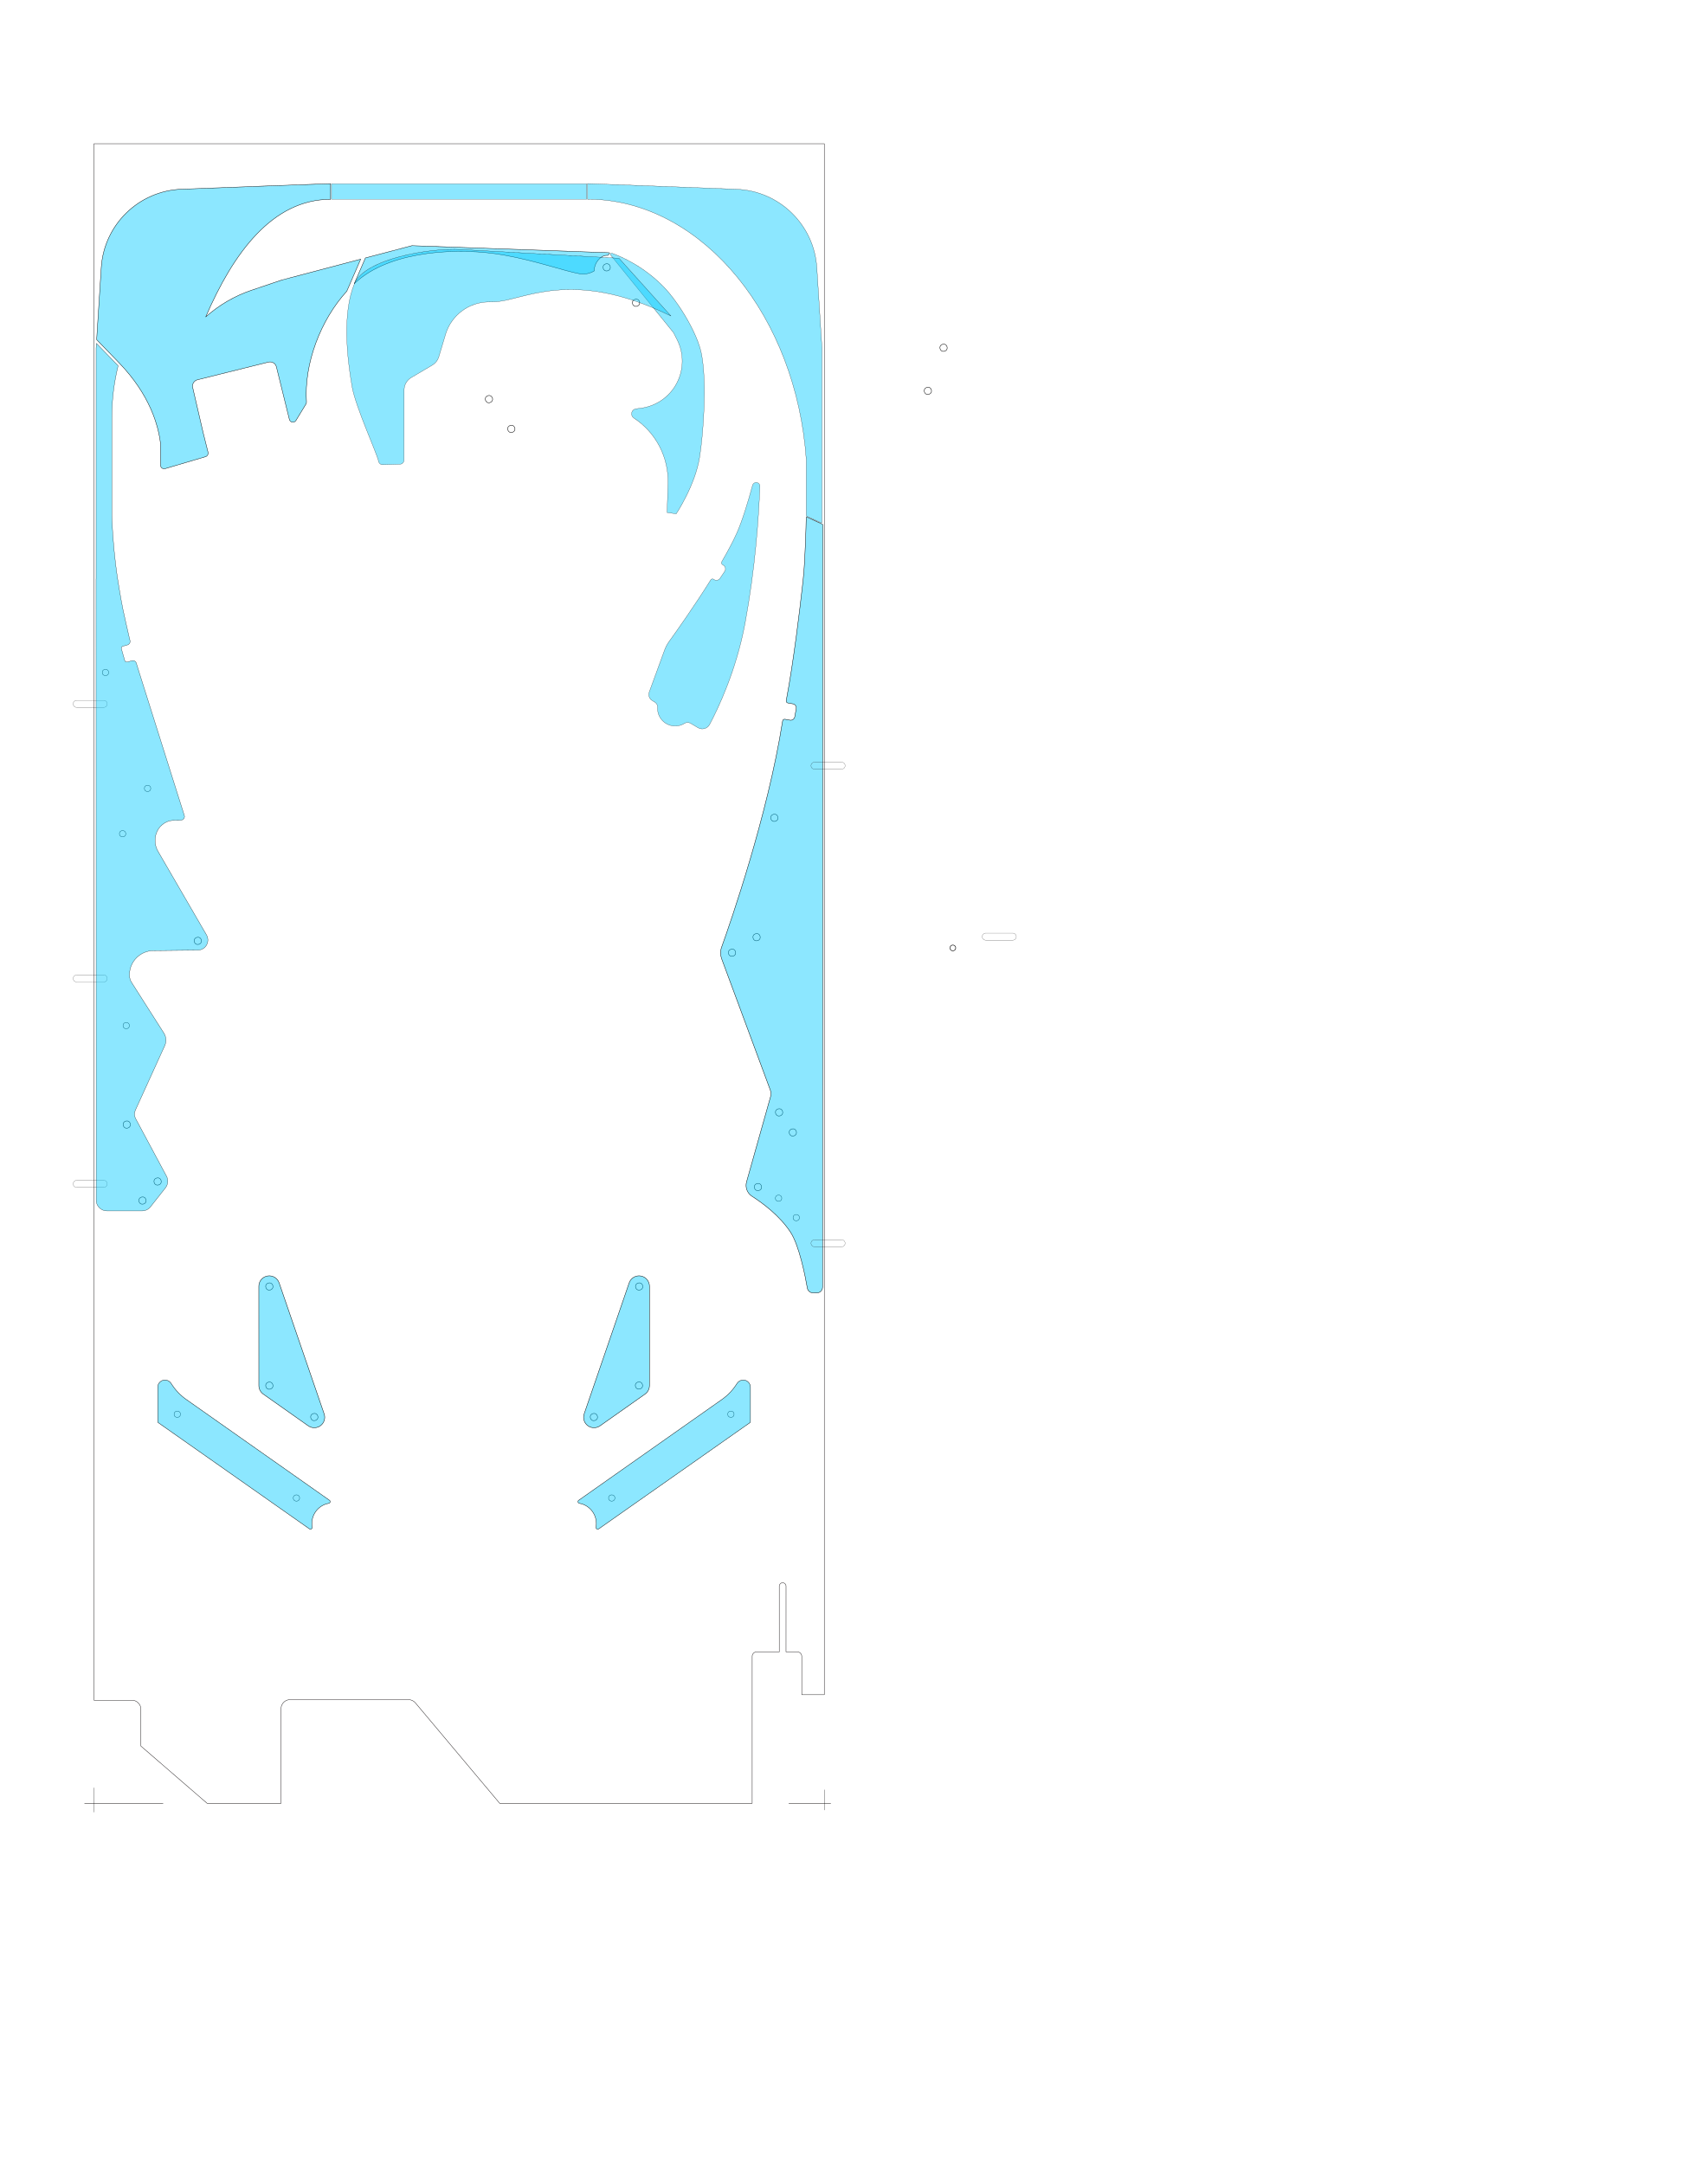
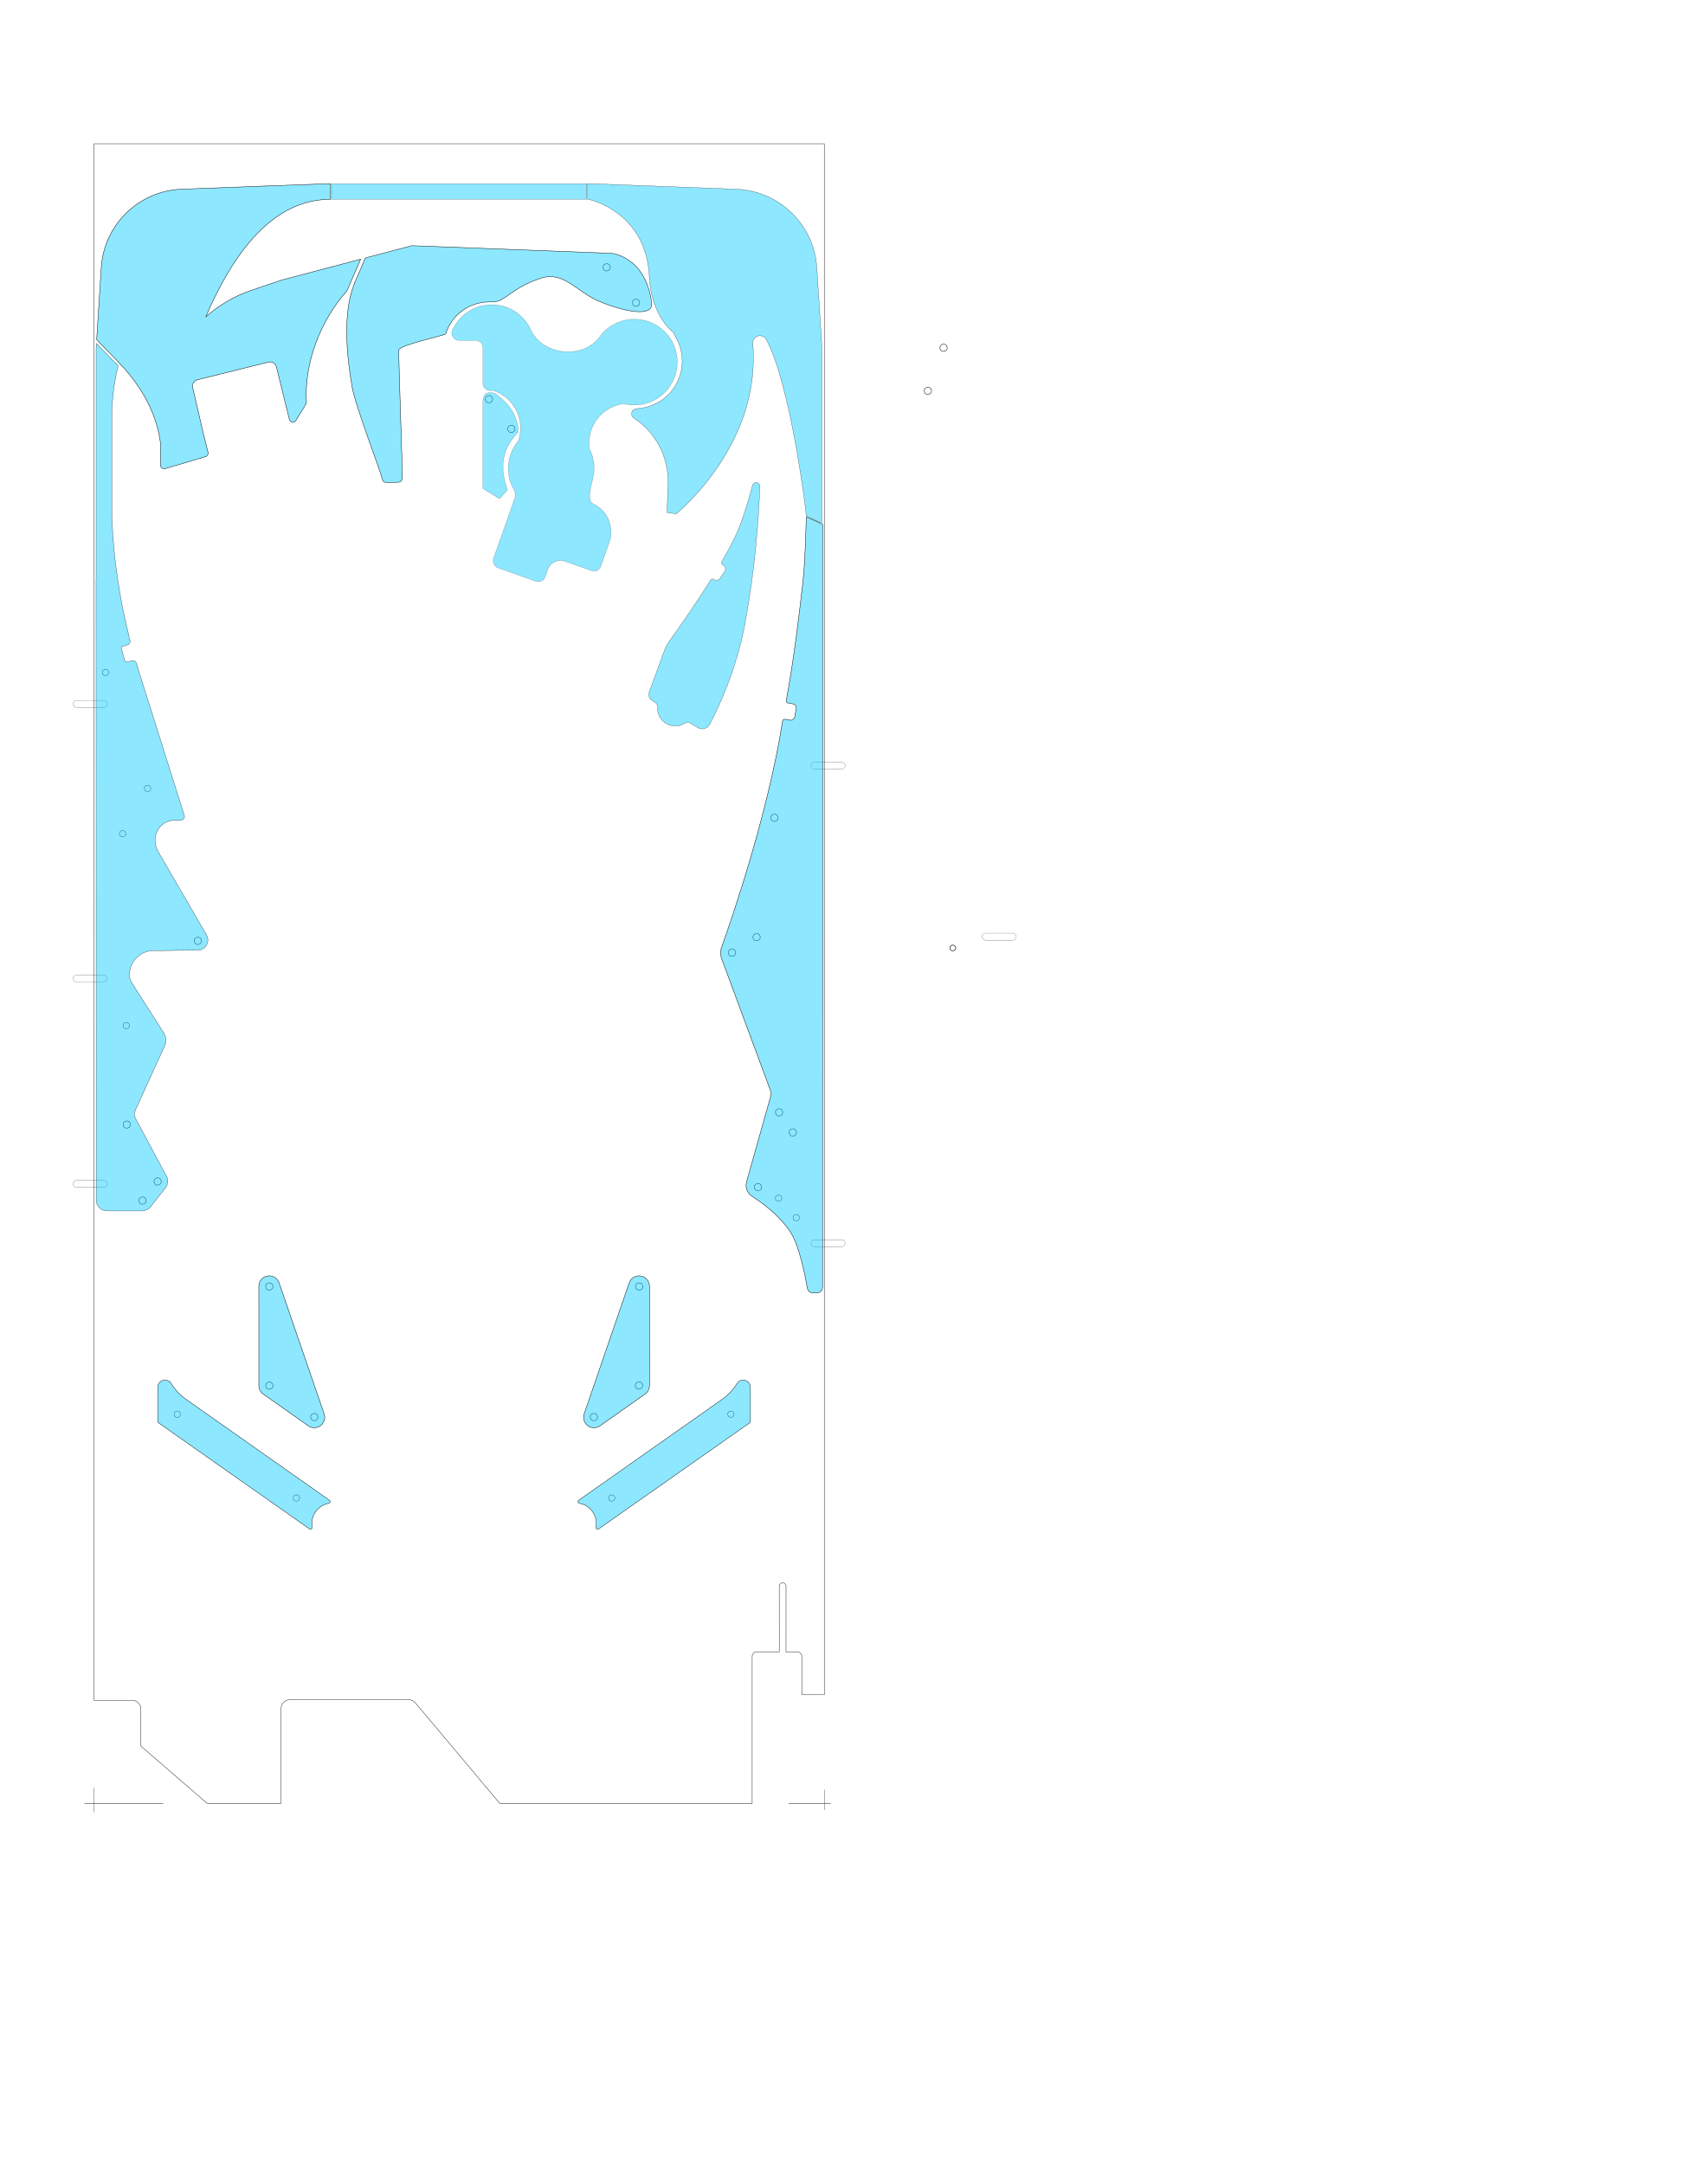
<svg xmlns="http://www.w3.org/2000/svg" width="4544px" height="5760px" version="1.1" xml:space="preserve" style="fill-rule:evenodd;clip-rule:evenodd;stroke-linecap:round;stroke-linejoin:round;stroke-miterlimit:10;">
  <g clip-path="url(#_clip1)">
    <g id="T.-6-R-PlasMet-POST">
      <g id="Plastic">
        <path d="M327.493,2729.91C327.487,2741.11 344.299,2741.11 344.293,2729.91C344.305,2718.71 327.487,2718.71 327.493,2729.91Z" style="fill:none;stroke:black;stroke-width:0.96px;" />
      </g>
    </g>
    <g id="T.-6-R-PlasMet-POST1">
      <g id="Plastic1">
        <path d="M272.277,1789.98C272.271,1801.18 289.084,1801.18 289.077,1789.98C289.09,1778.78 272.271,1778.78 272.277,1789.98Z" style="fill:none;stroke:black;stroke-width:0.96px;" />
      </g>
    </g>
    <g id="T.-6-R-PlasMet-POST2">
      <g id="Plastic2">
        <path d="M384.371,2098.53C384.365,2109.73 401.178,2109.73 401.171,2098.53C401.184,2087.33 384.365,2087.33 384.371,2098.53Z" style="fill:none;stroke:black;stroke-width:0.96px;" />
      </g>
    </g>
    <g id="T.-6-R-PlasMet-POST3">
      <g id="Plastic3">
        <path d="M317.893,2219.18C317.887,2230.38 334.7,2230.38 334.693,2219.18C334.706,2207.98 317.887,2207.98 317.893,2219.18Z" style="fill:none;stroke:black;stroke-width:0.96px;" />
      </g>
    </g>
    <g id="T.-6-R-PlasMet-POST4">
      <g id="Plastic4">
        <path d="M2063.8,3189.32C2063.79,3200.52 2080.6,3200.52 2080.6,3189.32C2080.61,3178.12 2063.79,3178.12 2063.8,3189.32Z" style="fill:none;stroke:black;stroke-width:0.96px;" />
      </g>
    </g>
    <g id="T.-6-R-PlasMet-POST5">
      <g id="Plastic5">
        <path d="M2110.78,3241.05C2110.78,3252.25 2127.59,3252.25 2127.58,3241.05C2127.6,3229.85 2110.78,3229.85 2110.78,3241.05Z" style="fill:none;stroke:black;stroke-width:0.96px;" />
      </g>
    </g>
    <g id="T.-6-R-PlasMet-POST6">
      <g id="Plastic6">
        <path d="M1936.86,3764.3C1936.85,3775.5 1953.66,3775.5 1953.66,3764.3C1953.67,3753.1 1936.85,3753.1 1936.86,3764.3Z" style="fill:none;stroke:black;stroke-width:0.96px;" />
      </g>
    </g>
    <g id="T.-6-R-PlasMet-POST7">
      <g id="Plastic7">
        <path d="M1619.7,3987.29C1619.69,3998.49 1636.51,3998.49 1636.5,3987.29C1636.51,3976.09 1619.69,3976.09 1619.7,3987.29Z" style="fill:none;stroke:black;stroke-width:0.96px;" />
      </g>
    </g>
    <g id="T.-6-R-PlasMet-POST8">
      <g id="Plastic8">
        <path d="M780.562,3987.29C780.556,3998.49 797.368,3998.49 797.362,3987.29C797.375,3976.09 780.556,3976.09 780.562,3987.29Z" style="fill:none;stroke:black;stroke-width:0.96px;" />
      </g>
    </g>
    <g id="T.-6-R-PlasMet-POST9">
      <g id="Plastic9">
        <path d="M463.41,3764.31C463.404,3775.51 480.216,3775.51 480.21,3764.31C480.223,3753.11 463.404,3753.11 463.41,3764.31Z" style="fill:none;stroke:black;stroke-width:0.96px;" />
      </g>
    </g>
    <g id="Playfield-Outline-.--Top-Bottom-Sticker-Drill-Rout-Plastic-Bevel-Art-Assembly-Rubber-Todo">
      <path d="M250.028,382.57L2193.89,382.57L2193.89,4510.83L2133.9,4510.83L2133.9,4408.84L2133.89,4408.84C2133.89,4402.23 2128.51,4396.84 2121.89,4396.84L2091.95,4396.84L2092.01,4221.88L2092,4221.87C2092,4216.92 2087.96,4212.88 2083.01,4212.88C2078.05,4212.88 2074.01,4216.92 2074.01,4221.87L2074.01,4221.88L2074.06,4396.84L2013.9,4396.84C2007.29,4396.84 2001.91,4402.23 2001.91,4408.84L2001.91,4799.99L1329.95,4799.99L1105.57,4532.58L1105.56,4532.54C1101.06,4527.19 1094.21,4524.01 1087.18,4524.01L771.991,4524.01C758.778,4524.01 747.992,4534.79 747.992,4548L747.992,4799.99L551.237,4799.99L375.011,4647.61L375.011,4549.55C375.011,4536.34 364.232,4525.56 351.012,4525.56L250.028,4525.56L250.028,382.57Z" style="fill:none;stroke:rgb(35,31,32);stroke-width:1.11px;stroke-miterlimit:2.613;" />
    </g>
    <g id="Playfield-Guides-.--Top-Bottom-Sticker-Drill-Rout-Plastic-Bevel-Art-Assembly-Rubber-Todo">
      <path d="M433.899,4799.99L225.12,4799.99" style="fill:none;stroke:rgb(35,31,32);stroke-width:1.11px;stroke-miterlimit:2.613;" />
      <path d="M2210.9,4799.99L2099.49,4799.99" style="fill:none;stroke:rgb(35,31,32);stroke-width:1.11px;stroke-miterlimit:2.613;" />
      <path d="M2194.03,4817.86L2194.03,4763.96" style="fill:none;stroke:black;stroke-width:0.74px;" />
      <path d="M250.14,4823.45L250.14,4758.68" style="fill:none;stroke:black;stroke-width:0.74px;" />
    </g>
    <g id="T.-6-Post-Narrow">
      <g id="Plastic10">
        <path d="M346.642,2990.71C343.284,2978.36 324.745,2983.41 328.117,2995.76C331.468,3008.11 350.013,3003.06 346.642,2990.71Z" style="fill:none;stroke:black;stroke-width:1.19px;stroke-miterlimit:2.613;" />
      </g>
    </g>
    <g id="T.-6-Post-Narrow1">
      <g id="Plastic11">
        <path d="M428.768,3142.32C425.41,3129.96 406.872,3135.01 410.244,3147.36C413.595,3159.72 432.14,3154.66 428.768,3142.32Z" style="fill:none;stroke:black;stroke-width:1.19px;stroke-miterlimit:2.613;" />
      </g>
    </g>
    <g id="T.-6-Post-Narrow2">
      <g id="Plastic12">
        <path d="M388.496,3193.08C385.138,3180.72 366.6,3185.78 369.971,3198.12C373.322,3210.48 391.868,3205.42 388.496,3193.08Z" style="fill:none;stroke:black;stroke-width:1.19px;stroke-miterlimit:2.613;" />
      </g>
    </g>
    <g id="T.-6-Post-Narrow3">
      <g id="Plastic13">
        <path d="M726.09,3421.76C722.732,3409.41 704.194,3414.46 707.566,3426.81C710.917,3439.16 729.462,3434.11 726.09,3421.76Z" style="fill:none;stroke:black;stroke-width:1.19px;stroke-miterlimit:2.613;" />
      </g>
    </g>
    <g id="T.-6-Post-Narrow4">
      <g id="Plastic14">
        <path d="M726.115,3685.66C722.757,3673.31 704.218,3678.36 707.59,3690.71C710.941,3703.06 729.486,3698.01 726.115,3685.66Z" style="fill:none;stroke:black;stroke-width:1.19px;stroke-miterlimit:2.613;" />
      </g>
    </g>
    <g id="T.-6-Post-Narrow5">
      <g id="Plastic15">
        <path d="M845.771,3769.25C842.413,3756.9 823.875,3761.95 827.246,3774.3C830.597,3786.66 849.143,3781.6 845.771,3769.25Z" style="fill:none;stroke:black;stroke-width:1.19px;stroke-miterlimit:2.613;" />
      </g>
    </g>
    <g id="T.-6-Post-Narrow6">
      <g id="Plastic16">
        <path d="M1710.35,3421.77C1707,3409.42 1688.46,3414.47 1691.83,3426.82C1695.18,3439.17 1713.73,3434.12 1710.35,3421.77Z" style="fill:none;stroke:black;stroke-width:1.19px;stroke-miterlimit:2.613;" />
      </g>
    </g>
    <g id="T.-6-Post-Narrow7">
      <g id="Plastic17">
        <path d="M1709.86,3685.35C1706.51,3673 1687.97,3678.05 1691.34,3690.4C1694.69,3702.75 1713.23,3697.7 1709.86,3685.35Z" style="fill:none;stroke:black;stroke-width:1.19px;stroke-miterlimit:2.613;" />
      </g>
    </g>
    <g id="T.-6-Post-Narrow8">
      <g id="Plastic18">
        <path d="M1589.88,3769.27C1586.53,3756.92 1567.99,3761.97 1571.36,3774.32C1574.71,3786.67 1593.26,3781.62 1589.88,3769.27Z" style="fill:none;stroke:black;stroke-width:1.19px;stroke-miterlimit:2.613;" />
      </g>
    </g>
    <g id="T.-6-Post-Narrow9">
      <g id="Plastic19">
        <path d="M2082.82,2958.26C2079.46,2945.91 2060.92,2950.96 2064.29,2963.31C2067.64,2975.66 2086.19,2970.61 2082.82,2958.26Z" style="fill:none;stroke:black;stroke-width:1.19px;stroke-miterlimit:2.613;" />
      </g>
    </g>
    <g id="T.-6-Post-Narrow10">
      <g id="Plastic20">
        <path d="M2119.38,3011.71C2116.02,2999.35 2097.48,3004.41 2100.85,3016.75C2104.2,3029.11 2122.75,3024.05 2119.38,3011.71Z" style="fill:none;stroke:black;stroke-width:1.19px;stroke-miterlimit:2.613;" />
      </g>
    </g>
    <g id="T.-6-Post-Narrow11">
      <g id="Plastic21">
        <path d="M2026.56,3157.08C2023.2,3144.73 2004.66,3149.78 2008.03,3162.12C2011.38,3174.48 2029.93,3169.43 2026.56,3157.08Z" style="fill:none;stroke:black;stroke-width:1.19px;stroke-miterlimit:2.613;" />
      </g>
    </g>
    <g id="T.-6-Post-Narrow12">
      <g id="Plastic22">
        <path d="M1957.55,2533.32C1954.19,2520.97 1935.65,2526.02 1939.02,2538.37C1942.37,2550.72 1960.92,2545.67 1957.55,2533.32Z" style="fill:none;stroke:black;stroke-width:1.19px;stroke-miterlimit:2.613;" />
      </g>
    </g>
    <g id="T.-6-Post-Narrow13">
      <g id="Plastic23">
        <path d="M2022.92,2492.07C2019.57,2479.72 2001.03,2484.77 2004.4,2497.12C2007.75,2509.47 2026.3,2504.42 2022.92,2492.07Z" style="fill:none;stroke:black;stroke-width:1.19px;stroke-miterlimit:2.613;" />
      </g>
    </g>
    <g id="T.-6-Post-Narrow14">
      <g id="Plastic24">
        <path d="M2070.19,2174.29C2066.84,2161.94 2048.3,2166.99 2051.67,2179.34C2055.02,2191.69 2073.57,2186.64 2070.19,2174.29Z" style="fill:none;stroke:black;stroke-width:1.19px;stroke-miterlimit:2.613;" />
      </g>
    </g>
    <g id="T.-6-Post-Narrow15">
      <g id="Plastic25">
        <path d="M2520.53,923.14C2517.17,910.788 2498.64,915.839 2502.01,928.187C2505.36,940.541 2523.9,935.488 2520.53,923.14Z" style="fill:none;stroke:black;stroke-width:1.19px;stroke-miterlimit:2.613;" />
      </g>
    </g>
    <g id="T.-6-Post-Narrow16">
      <g id="Plastic26">
        <path d="M2478.79,1037.79C2475.43,1025.44 2456.89,1030.49 2460.26,1042.84C2463.62,1055.19 2482.16,1050.14 2478.79,1037.79Z" style="fill:none;stroke:black;stroke-width:1.19px;stroke-miterlimit:2.613;" />
      </g>
    </g>
    <g id="T.-6-Post-Narrow17">
      <g id="Plastic27">
        <path d="M535.747,2501.8C532.389,2489.45 513.851,2494.5 517.223,2506.85C520.574,2519.2 539.119,2514.15 535.747,2501.8Z" style="fill:none;stroke:black;stroke-width:1.19px;stroke-miterlimit:2.613;" />
      </g>
    </g>
    <g id="Round-Hole-Small-w-PlasHole">
      <g id="Plastic28">
        <circle cx="2535.99" cy="2523.16" r="7.68" style="fill:none;stroke:black;stroke-width:1.44px;stroke-miterlimit:1.5;" />
      </g>
    </g>
    <g id="_.23.6-Screw-Plas2Wood">
      <g id="Plastic29">
        <path d="M285.439,3151.11C285.439,3145.95 281.245,3141.75 276.079,3141.75L204.079,3141.75C198.913,3141.75 194.719,3145.95 194.719,3151.11C194.719,3156.28 198.913,3160.47 204.079,3160.47L276.079,3160.47C281.245,3160.47 285.439,3156.28 285.439,3151.11Z" style="fill:none;stroke:black;stroke-opacity:0.843;stroke-width:0.53px;" />
      </g>
    </g>
    <g id="_.23.6-Screw-Plas2Wood1">
      <g id="Plastic30">
        <path d="M285.439,2604.42C285.439,2599.25 281.245,2595.06 276.079,2595.06L204.079,2595.06C198.913,2595.06 194.719,2599.25 194.719,2604.42C194.719,2609.59 198.913,2613.78 204.079,2613.78L276.079,2613.78C281.245,2613.78 285.439,2609.59 285.439,2604.42Z" style="fill:none;stroke:black;stroke-opacity:0.843;stroke-width:0.53px;" />
      </g>
    </g>
    <g id="_.23.6-Screw-Plas2Wood2">
      <g id="Plastic31">
        <path d="M285.439,1873.49C285.439,1868.33 281.245,1864.13 276.079,1864.13L204.079,1864.13C198.913,1864.13 194.719,1868.33 194.719,1873.49C194.719,1878.66 198.913,1882.85 204.079,1882.85L276.079,1882.85C281.245,1882.85 285.439,1878.66 285.439,1873.49Z" style="fill:none;stroke:black;stroke-opacity:0.843;stroke-width:0.53px;" />
      </g>
    </g>
    <g id="T.-6-Post-Narrow18">
      <g id="Plastic32">
        <path d="M1309.74,1057.7C1303.49,1046.52 1286.72,1055.9 1292.98,1067.07C1299.22,1078.25 1315.99,1068.87 1309.74,1057.7Z" style="fill:none;stroke:black;stroke-width:1.19px;stroke-miterlimit:2.613;" />
      </g>
    </g>
    <g id="T.-6-Post-Narrow19">
      <g id="Plastic33">
        <path d="M1369.19,1136.88C1362.95,1125.7 1346.18,1135.09 1352.44,1146.25C1358.68,1157.43 1375.45,1148.05 1369.19,1136.88Z" style="fill:none;stroke:black;stroke-width:1.19px;stroke-miterlimit:2.613;" />
      </g>
    </g>
    <g id="T.-6-Post-Narrow20">
      <g id="Plastic34">
        <path d="M1702.08,803.402C1698.72,791.051 1680.18,796.102 1683.56,808.45C1686.91,820.803 1705.45,815.75 1702.08,803.402Z" style="fill:none;stroke:black;stroke-width:1.19px;stroke-miterlimit:2.613;" />
      </g>
    </g>
    <g id="T.-6-Post-Narrow21">
      <g id="Plastic35">
        <path d="M1623.95,709.078C1620.6,696.726 1602.06,701.777 1605.43,714.125C1608.78,726.479 1627.33,721.426 1623.95,709.078Z" style="fill:none;stroke:black;stroke-width:1.19px;stroke-miterlimit:2.613;" />
      </g>
    </g>
+     <g id="R-.23.6-Screw-Plas2Wood">
+       <g id="Plastic36">
+         <path d="M2249.25,3309.17C2249.25,3304.01 2245.05,3299.81 2239.89,3299.81L2167.89,3299.81C2162.72,3299.81 2158.53,3304.01 2158.53,3309.17C2158.53,3314.34 2162.72,3318.53 2167.89,3318.53L2239.89,3318.53C2245.05,3318.53 2249.25,3314.34 2249.25,3309.17Z" style="fill:none;stroke:black;stroke-opacity:0.843;stroke-width:0.53px;" />
+       </g>
+     </g>
+     <g id="R-.23.6-Screw-Plas2Wood1">
+       <g id="Plastic37">
+         <path d="M2704.89,2493.12C2704.89,2487.95 2700.7,2483.76 2695.53,2483.76L2623.53,2483.76C2618.37,2483.76 2614.17,2487.95 2614.17,2493.12C2614.17,2498.28 2618.37,2502.48 2623.53,2502.48L2695.53,2502.48C2700.7,2502.48 2704.89,2498.28 2704.89,2493.12Z" style="fill:none;stroke:black;stroke-opacity:0.843;stroke-width:0.53px;" />
+       </g>
+     </g>
+     <g id="R-.23.6-Screw-Plas2Wood2">
+       <g id="Plastic38">
+         <path d="M2249.25,2037.98C2249.25,2032.81 2245.05,2028.62 2239.89,2028.62L2167.89,2028.62C2162.72,2028.62 2158.53,2032.81 2158.53,2037.98C2158.53,2043.14 2162.72,2047.34 2167.89,2047.34L2239.89,2047.34C2245.05,2047.34 2249.25,2043.14 2249.25,2037.98Z" style="fill:none;stroke:black;stroke-opacity:0.843;stroke-width:0.53px;" />
+       </g>
+     </g>
    <g id="Misc-Plas.2e.">
      <g id="Plastics">
-         <path d="M1580.73,530.597C1575.05,530.431 1569.34,530.346 1563.62,530.344C1563.62,530.344 1563.62,530.344 1563.62,530.344L1563.62,488.55C1563.62,488.55 1786.53,497.03 1960.07,503.632C2074.32,507.978 2166.75,598.068 2174.02,712.167C2180.64,815.984 2187.4,922.084 2187.69,926.602C2187.7,926.702 2187.7,926.802 2187.7,926.902C2187.7,935.992 2187.7,1355.62 2187.7,1390.39C2187.7,1390.89 2187.44,1391.35 2187.02,1391.62C2186.6,1391.89 2186.07,1391.93 2185.62,1391.72C2178,1388.23 2151.81,1376.23 2146.73,1373.9C2146.21,1373.66 2145.87,1373.14 2145.87,1372.57C2145.87,1359.91 2145.87,1223.84 2145.87,1223.84C2119.94,845.085 1874.19,541.921 1580.73,530.597Z" style="fill:rgb(0,201,255);fill-opacity:0.451;stroke:black;stroke-width:0.56px;" />
        <path d="M1596.98,3795.21C1587.13,3802.15 1573.92,3801.96 1564.28,3794.72C1554.64,3787.49 1550.76,3774.86 1554.68,3763.46C1585.5,3673.74 1635.87,3527.1 1674.49,3414.67C1678.91,3401.82 1691.96,3394.05 1705.36,3396.29C1718.76,3398.53 1728.57,3410.12 1728.57,3423.7C1728.55,3526.86 1728.52,3647.2 1728.51,3688.05C1728.51,3697.09 1724.12,3705.55 1716.73,3710.76C1693.69,3727.01 1641.02,3764.15 1596.98,3795.21Z" style="fill:rgb(0,201,255);fill-opacity:0.451;stroke:black;stroke-width:1.07px;stroke-miterlimit:2.613;" />
        <path d="M820.435,3795.21C830.286,3802.15 843.491,3801.96 853.132,3794.72C862.773,3787.49 866.651,3774.86 862.735,3763.46C831.913,3673.74 781.542,3527.1 742.92,3414.67C738.507,3401.82 725.453,3394.05 712.055,3396.29C698.657,3398.53 688.84,3410.12 688.844,3423.7C688.867,3526.86 688.894,3647.2 688.903,3688.05C688.906,3697.09 693.297,3705.55 700.679,3710.76C723.725,3727.01 776.389,3764.15 820.435,3795.21Z" style="fill:rgb(0,201,255);fill-opacity:0.451;stroke:black;stroke-width:1.07px;stroke-miterlimit:2.613;" />
        <path d="M2135.41,1561.89C2136.21,1554.53 2136.97,1547.46 2137.71,1540.73C2143.15,1491.09 2145.4,1393.71 2145.74,1377.68C2145.75,1377.18 2146.01,1376.73 2146.44,1376.46C2146.86,1376.2 2147.39,1376.16 2147.84,1376.37C2155.66,1379.99 2183.48,1392.84 2188.73,1395.26C2189.25,1395.5 2189.59,1396.03 2189.59,1396.6L2189.56,1540.98L2189.59,1540.98L2189.28,2926.91C2189.28,2926.91 2189.28,3339.04 2189.28,3425.83C2189.28,3430.03 2187.6,3434.06 2184.61,3437.01C2181.61,3439.95 2177.57,3441.58 2173.36,3441.52C2170.2,3441.47 2166.92,3441.43 2163.87,3441.38C2156.31,3441.27 2149.9,3435.78 2148.63,3428.32C2143.14,3396.73 2127.24,3315.36 2104,3279.86C2074.82,3235.28 2028.59,3201.52 2001.51,3184.22C1988.73,3176.07 1982.8,3160.51 1986.9,3145.92C2003.11,3088.37 2041.89,2950.6 2050.76,2919.09C2052.41,2913.22 2052.16,2906.99 2050.04,2901.28C2031.95,2852.45 1943.77,2614.48 1920.54,2551.78C1916.9,2541.97 1916.87,2531.19 1920.45,2521.37C1944.82,2453.4 2043.09,2170.43 2082.53,1921.08C2082.63,1920.45 2082.76,1919.67 2082.91,1918.75C2083.14,1917.36 2083.92,1916.12 2085.07,1915.31C2086.22,1914.5 2087.65,1914.18 2089.04,1914.42C2094.56,1915.41 2102.46,1916.83 2102.46,1916.83C2108.44,1917.9 2114.17,1913.91 2115.24,1907.93L2119.12,1886.25C2120.19,1880.27 2116.2,1874.54 2110.22,1873.47C2110.22,1873.47 2102.26,1872.05 2096.73,1871.06C2095.35,1870.81 2094.12,1870.02 2093.32,1868.86C2092.52,1867.7 2092.22,1866.27 2092.48,1864.89C2092.49,1864.89 2092.49,1864.89 2092.49,1864.89C2112.67,1758.76 2129.47,1615.28 2135.41,1561.89Z" style="fill:rgb(0,201,255);fill-opacity:0.451;stroke:black;stroke-width:1.07px;stroke-linecap:butt;stroke-miterlimit:1.414;" />
        <path d="M351.011,1758.62C356.057,1757.18 361.325,1760.06 362.838,1765.08C364.754,1771.44 366.711,1777.78 368.708,1784.12C415.663,1933 478.053,2130.82 490.672,2170.83C492.074,2175.28 489.928,2180.07 485.677,2181.98C477.284,2185.76 459.205,2180.63 444.328,2187.32C434.979,2191.53 427.103,2198.25 421.496,2206.61C418.587,2211.28 416.334,2216.38 414.844,2221.78C411.27,2234.73 412.346,2248.46 417.771,2260.62C417.994,2261.08 418.223,2261.53 418.46,2261.99L420.88,2266.62L549.643,2488.52C554.472,2496.84 554.516,2507.1 549.758,2515.47C545,2523.83 536.158,2529.03 526.536,2529.13C492.449,2529.49 445.746,2529.98 408.296,2530.38C373.312,2530.74 345.029,2558.99 344.614,2593.97C344.609,2594.35 344.605,2594.73 344.6,2595.09C344.517,2602.14 346.488,2609.05 350.274,2615C366.884,2641.07 414.793,2716.28 436.047,2749.64C442.514,2759.79 443.407,2772.53 438.421,2783.48C420.002,2823.95 375.008,2922.8 360.055,2955.65C356.954,2962.47 357.21,2970.34 360.748,2976.93C376.869,3007 423.406,3093.8 443.048,3130.43C448.463,3140.53 447.376,3152.87 440.28,3161.87C428.641,3176.63 411.042,3198.94 400.603,3212.18C395.142,3219.1 386.809,3223.14 377.99,3223.14C356.135,3223.14 313.394,3223.14 284.747,3223.14C277.109,3223.14 269.784,3220.11 264.383,3214.71C258.982,3209.31 255.947,3201.98 255.947,3194.35C255.947,3119.91 255.947,2926.91 255.947,2926.91L255.642,1540.98L255.775,1540.98L255.773,927.151C255.773,927.051 255.776,926.951 255.782,926.852L256.612,913.832L314.418,973.549C303.428,1018.25 297.6,1064.98 297.6,1113.08L297.6,1373.76C297.6,1373.76 297.781,1377.81 298.092,1384.8C300.395,1436.45 305.265,1487.91 312.669,1538.98L312.802,1538.98C312.802,1538.98 321.477,1594.54 327.234,1621.95C331.458,1642.05 339.551,1677.54 344.328,1698.33C344.889,1700.54 345.455,1702.75 346.025,1704.96C347.326,1710 344.372,1715.16 339.365,1716.59C333.524,1718.26 327.001,1720.12 327.001,1720.12C324.039,1720.97 322.322,1724.06 323.167,1727.02L332.075,1758.22C332.921,1761.18 336.011,1762.9 338.972,1762.06C338.972,1762.06 345.282,1760.25 351.011,1758.62Z" style="fill:rgb(0,201,255);fill-opacity:0.451;stroke:black;stroke-width:0.66px;" />
        <rect x="882.279" y="489.18" width="679.12" height="41.162" style="fill:rgb(0,201,255);fill-opacity:0.451;stroke:black;stroke-width:0.53px;" />
        <path d="M439.129,3673.21C445.836,3673.21 452.063,3676.69 455.584,3682.39C465.731,3698.87 479.194,3713.35 495.411,3724.8L877.067,3993.45C878.535,3994.49 879.141,3996.28 878.741,3998.06C878.349,3999.82 876.711,4001.21 874.945,4001.51C860.724,4003.97 848.065,4012.09 839.766,4024.06C831.475,4036.04 828.249,4050.75 830.778,4065.16C831.105,4066.95 830.31,4068.76 828.766,4069.75C827.229,4070.73 825.247,4070.69 823.754,4069.63L421.418,3786.93C420.77,3786.44 419.829,3785.97 419.779,3784.48C419.779,3784.48 419.78,3724.43 419.78,3692.56C419.781,3681.87 428.443,3673.21 439.128,3673.21C439.129,3673.21 439.129,3673.21 439.129,3673.21Z" style="fill:rgb(0,201,255);fill-opacity:0.451;stroke:black;stroke-width:0.98px;" />
        <path d="M1977.94,3673.21C1988.63,3673.21 1997.29,3681.87 1997.29,3692.56C1997.29,3724.43 1997.29,3784.48 1997.29,3784.48C1997.24,3785.97 1996.3,3786.44 1995.65,3786.93L1593.32,4069.63C1591.83,4070.69 1589.84,4070.73 1588.31,4069.75C1586.76,4068.76 1585.97,4066.95 1586.29,4065.16C1588.82,4050.75 1585.6,4036.04 1577.31,4024.06C1569.01,4012.09 1556.35,4003.97 1542.13,4001.51C1540.36,4001.21 1538.72,3999.82 1538.33,3998.06C1537.93,3996.28 1538.54,3994.49 1540.01,3993.45L1921.66,3724.8C1937.88,3713.35 1951.34,3698.87 1961.51,3682.41C1965.03,3676.71 1971.25,3673.24 1977.94,3673.24C1977.94,3673.21 1977.94,3673.21 1977.94,3673.21Z" style="fill:rgb(0,201,255);fill-opacity:0.451;stroke:black;stroke-width:0.98px;" />
        <path d="M1922.49,1502.61C1920.09,1501 1919.35,1497.8 1920.81,1495.3C1936.29,1468.7 1950.1,1442.97 1960.38,1420.27C1975.33,1387.28 1990.94,1335.52 2002.93,1291.5C2004.1,1287.19 2008.02,1284.19 2012.49,1284.19C2012.52,1284.19 2012.54,1284.19 2012.57,1284.19C2015.26,1284.19 2017.83,1285.29 2019.69,1287.22C2021.56,1289.15 2022.56,1291.75 2022.47,1294.44C2019.45,1377.29 2010.27,1511.74 1983.06,1658.55C1959.58,1785.22 1910.71,1886.98 1888.63,1928.48C1885.75,1933.8 1880.83,1937.71 1875,1939.32C1869.17,1940.93 1862.94,1940.1 1857.73,1937.01C1857.73,1937.01 1846.15,1930.15 1837.71,1925.14C1832.89,1922.29 1826.88,1922.36 1822.13,1925.32C1815.6,1929.46 1807.96,1932.03 1799.7,1932.5C1773.75,1933.95 1751.5,1914.07 1750.04,1888.12C1749.93,1886.26 1749.94,1884.43 1750.05,1882.62C1750.36,1877.05 1747.55,1871.78 1742.76,1868.94C1739.26,1866.79 1735.99,1864.85 1735.99,1864.85C1728.16,1860.2 1724.74,1850.63 1727.87,1842.08C1737.86,1814.73 1759.1,1756.62 1768.57,1730.72C1771.7,1722.13 1776.02,1714.03 1781.38,1706.63C1800.01,1680.8 1847.72,1613.64 1891.59,1543.56C1892.38,1542.3 1893.64,1541.42 1895.09,1541.11C1896.54,1540.8 1898.06,1541.09 1899.29,1541.91C1899.92,1542.34 1900.36,1542.63 1900.36,1542.63C1905.58,1546.13 1912.66,1544.74 1916.16,1539.52L1928.86,1520.6C1932.36,1515.38 1930.96,1508.3 1925.74,1504.79C1925.74,1504.79 1924.18,1503.75 1922.49,1502.61Z" style="fill:rgb(0,201,255);fill-opacity:0.451;stroke:black;stroke-width:0.53px;" />
-         <path d="M922.964,775.173C852.95,851.967 809.014,967.985 815.658,1069.87C815.792,1071.85 815.311,1073.82 814.282,1075.51C809.899,1082.72 797.299,1103.43 787.675,1119.24C785.66,1122.56 781.849,1124.33 778.017,1123.74C774.184,1123.15 771.082,1120.32 770.153,1116.55C759.165,1071.99 735.621,976.518 735.621,976.518C734.517,972.039 731.676,968.183 727.725,965.801C723.774,963.419 719.038,962.707 714.561,963.821C673.108,974.137 566.749,1000.61 525.628,1010.84C516.428,1013.13 510.763,1022.37 512.898,1031.61C520.995,1066.64 539.139,1145.13 540.171,1149.6C540.213,1149.78 540.257,1149.96 540.302,1150.14C540.302,1150.14 549.423,1186.67 553.751,1204C554.996,1208.98 552.091,1214.07 547.162,1215.53C524.709,1222.17 465.331,1239.75 439.493,1247.4C436.592,1248.26 433.456,1247.7 431.03,1245.89C428.604,1244.08 427.173,1241.24 427.168,1238.21L427.064,1179.98C421.728,1134.11 399.75,1051.37 316.205,965.018C257.368,904.201 257.233,904.096 257.233,904.096L269.471,712.081C276.735,598.123 368.952,508.09 483.051,503.56C648.061,497.008 879.85,488.799 879.85,488.799L879.854,530.593C879.854,530.593 879.854,530.593 879.853,530.593C724.763,530.654 620.551,674.008 547.535,843.458C582.485,812.333 623.896,787.85 670.07,772.27C715.782,756.845 749.995,745.3 749.995,745.3L959.986,689.854L922.964,775.173ZM972.564,686.533L1096.25,653.875C1096.25,653.875 1577.06,671.086 1621.11,672.663C1621.68,672.684 1622.19,673.039 1622.41,673.571C1622.63,674.103 1622.52,674.714 1622.13,675.134C1620.22,677.173 1617.77,679.797 1617.77,679.797C1616.85,679.717 1615.92,679.676 1614.98,679.676C1597.44,679.676 1581.74,700.986 1581.74,718.529C1581.74,719.327 1581.77,720.118 1581.82,720.901C1570.04,728.229 1555.82,731.083 1541.83,728.571C1501.99,721.419 1428.41,694.601 1342.07,679.098C1221.98,657.535 1046.93,666.799 953.693,745.493C950.006,748.604 946.372,751.823 942.792,755.144L972.564,686.533Z" style="fill:rgb(0,201,255);fill-opacity:0.451;stroke:black;stroke-width:0.99px;" />
-         <path d="M1775.44,1364.29C1775.44,1364.29 1776.56,1327.94 1777.82,1287.04C1779.97,1217.08 1745.56,1151.03 1686.99,1112.69C1686.98,1112.69 1686.98,1112.69 1686.98,1112.69C1682.27,1109.61 1679.97,1103.9 1681.24,1098.41C1682.51,1092.91 1687.07,1088.79 1692.66,1088.09C1696.63,1087.58 1700.83,1087.05 1705.24,1086.49C1746.07,1081.32 1781.83,1056.56 1801.04,1020.15C1820.26,983.749 1820.52,940.263 1801.75,903.626C1795.93,892.262 1792.3,885.166 1792.3,885.166C1792.3,885.166 1657.3,718.562 1625.28,679.039C1624.4,677.956 1624.34,676.426 1625.12,675.274C1625.91,674.122 1627.35,673.621 1628.68,674.04C1652.25,682.525 1712.8,708.202 1766.8,764.021C1804.23,802.725 1856.06,885.165 1867.16,942.666C1881.9,1019.11 1872.08,1153.22 1862.22,1216.09C1850.26,1292.37 1799.73,1367.69 1799.73,1367.69L1775.44,1364.29Z" style="fill:rgb(0,201,255);fill-opacity:0.451;stroke:black;stroke-width:0.53px;" />
-         <path d="M1018.92,1237C1013.29,1237.17 1008.39,1233.17 1007.42,1227.62C1004.11,1208.62 946.526,1084.06 936.948,1029.15C922.7,947.47 911.412,831.395 943.393,754.894C970.968,688.934 1144.11,659.238 1226.88,664.042C1242.09,664.924 1647.49,687.394 1647.49,687.394L1785.79,841.153C1516.54,708.832 1387.23,803.916 1313.6,803.403C1308.73,803.369 1303.88,803.619 1299.1,803.725C1247.25,804.877 1201.89,838.941 1186.33,888.421C1186.33,888.421 1186.33,888.421 1186.33,888.421C1186.27,888.599 1186.21,888.776 1186.16,888.954C1185.12,892.429 1174.16,928.975 1167.9,949.833C1165.13,959.081 1158.98,966.945 1150.66,971.858C1135.85,980.618 1111.42,995.054 1094.5,1005.06C1082.82,1011.96 1075.65,1024.51 1075.64,1038.06C1075.57,1084.19 1075.42,1189.99 1075.37,1224.34C1075.36,1230.46 1070.49,1235.47 1064.37,1235.65C1051.71,1236.03 1031.07,1236.64 1018.92,1237Z" style="fill:rgb(0,201,255);fill-opacity:0.451;stroke:black;stroke-width:0.53px;" />
-       </g>
-     </g>
-     <g id="R-.23.6-Screw-Plas2Wood">
-       <g id="Plastic36">
-         <path d="M2249.25,3309.17C2249.25,3304.01 2245.05,3299.81 2239.89,3299.81L2167.89,3299.81C2162.72,3299.81 2158.53,3304.01 2158.53,3309.17C2158.53,3314.34 2162.72,3318.53 2167.89,3318.53L2239.89,3318.53C2245.05,3318.53 2249.25,3314.34 2249.25,3309.17Z" style="fill:none;stroke:black;stroke-opacity:0.843;stroke-width:0.53px;" />
-       </g>
-     </g>
-     <g id="R-.23.6-Screw-Plas2Wood1">
-       <g id="Plastic37">
-         <path d="M2704.89,2493.12C2704.89,2487.95 2700.7,2483.76 2695.53,2483.76L2623.53,2483.76C2618.37,2483.76 2614.17,2487.95 2614.17,2493.12C2614.17,2498.28 2618.37,2502.48 2623.53,2502.48L2695.53,2502.48C2700.7,2502.48 2704.89,2498.28 2704.89,2493.12Z" style="fill:none;stroke:black;stroke-opacity:0.843;stroke-width:0.53px;" />
-       </g>
-     </g>
-     <g id="R-.23.6-Screw-Plas2Wood2">
-       <g id="Plastic38">
-         <path d="M2249.25,2037.98C2249.25,2032.81 2245.05,2028.62 2239.89,2028.62L2167.89,2028.62C2162.72,2028.62 2158.53,2032.81 2158.53,2037.98C2158.53,2043.14 2162.72,2047.34 2167.89,2047.34L2239.89,2047.34C2245.05,2047.34 2249.25,2043.14 2249.25,2037.98Z" style="fill:none;stroke:black;stroke-opacity:0.843;stroke-width:0.53px;" />
+         <path d="M1792.3,885.166C1792.3,885.166 1733.16,842.33 1728.12,736.07C1719.94,563.619 1569.34,530.346 1563.62,530.344C1563.62,530.344 1563.62,530.344 1563.62,530.344L1563.62,488.55C1563.62,488.55 1786.53,497.03 1960.07,503.632C2074.32,507.978 2166.75,598.068 2174.02,712.167C2180.64,815.984 2187.4,922.084 2187.69,926.602C2187.7,926.702 2187.7,926.802 2187.7,926.902C2187.7,935.992 2187.7,1355.62 2187.7,1390.39C2187.7,1390.89 2187.44,1391.35 2187.02,1391.62C2186.6,1391.89 2186.07,1391.93 2185.62,1391.72C2178,1388.23 2151.81,1376.23 2146.73,1373.9C2146.21,1373.66 2145.87,1373.14 2145.87,1372.57C2145.87,1362.09 2103.92,1022.42 2039.19,903.283C2034.77,895.445 2025.49,891.747 2016.89,894.401C2008.3,897.054 2002.71,905.341 2003.48,914.305C2027.26,1184.73 1799.73,1367.69 1799.73,1367.69L1775.44,1364.29C1775.44,1364.29 1776.56,1327.94 1777.82,1287.04C1779.97,1217.08 1745.56,1151.03 1686.99,1112.69C1686.98,1112.69 1686.98,1112.69 1686.98,1112.69C1682.27,1109.61 1679.97,1103.9 1681.24,1098.41C1682.51,1092.91 1687.07,1088.79 1692.66,1088.09C1696.63,1087.58 1700.83,1087.05 1705.24,1086.49C1746.07,1081.32 1781.83,1056.56 1801.04,1020.15C1820.26,983.749 1820.52,940.263 1801.75,903.626C1795.93,892.262 1792.3,885.166 1792.3,885.166Z" style="fill:rgb(0,201,255);fill-opacity:0.451;stroke:black;stroke-width:0.56px;" />
+         <path d="M922.964,775.173C852.95,851.967 809.014,967.985 815.658,1069.87C815.792,1071.85 815.311,1073.82 814.282,1075.51C809.899,1082.72 797.299,1103.43 787.675,1119.24C785.66,1122.56 781.849,1124.33 778.017,1123.74C774.184,1123.15 771.082,1120.32 770.153,1116.55C759.165,1071.99 735.621,976.518 735.621,976.518C734.517,972.039 731.676,968.183 727.725,965.801C723.774,963.419 719.038,962.707 714.561,963.821C673.108,974.137 566.749,1000.61 525.628,1010.84C516.428,1013.13 510.763,1022.37 512.898,1031.61C520.995,1066.64 539.139,1145.13 540.171,1149.6C540.213,1149.78 540.257,1149.96 540.302,1150.14C540.302,1150.14 549.423,1186.67 553.751,1204C554.996,1208.98 552.091,1214.07 547.162,1215.53C524.709,1222.17 465.331,1239.75 439.493,1247.4C436.592,1248.26 433.456,1247.7 431.03,1245.89C428.604,1244.08 427.173,1241.24 427.168,1238.21L427.064,1179.98C421.728,1134.11 399.75,1051.37 316.205,965.018C257.368,904.201 257.233,904.096 257.233,904.096L269.471,712.081C276.735,598.123 368.952,508.09 483.051,503.56C648.061,497.008 879.85,488.799 879.85,488.799L879.854,530.593C879.854,530.593 879.854,530.593 879.853,530.593C724.763,530.654 620.551,674.008 547.535,843.458C582.485,812.333 623.896,787.85 670.07,772.27C715.782,756.845 749.995,745.3 749.995,745.3L959.986,689.854L922.964,775.173Z" style="fill:rgb(0,201,255);fill-opacity:0.451;stroke:black;stroke-width:1.05px;" />
+         <path d="M943.607,754.391C943.335,754.641 943.064,754.892 942.792,755.144L972.564,686.533L1096.25,653.875L1627.7,674.278C1627.7,674.278 1718.33,681.925 1734.33,806.137C1739.53,846.54 1656.87,828.294 1594.91,802.15C1535.68,777.162 1500.61,722.187 1442.9,739.646C1363.76,763.59 1344.51,803.619 1313.6,803.403C1308.73,803.369 1303.88,803.619 1299.1,803.725C1247.25,804.877 1201.89,838.941 1186.33,888.421C1186.33,888.421 1186.33,888.421 1186.33,888.421C1186.27,888.599 1186.21,888.776 1186.16,888.954C1185.12,892.429 1061.41,918.47 1061.39,932.028C1061.33,978.15 1070.92,1237.89 1070.87,1272.24C1070.86,1278.36 1065.99,1283.37 1059.87,1283.55C1047.21,1283.93 1040.97,1284.11 1028.82,1284.47C1023.19,1284.64 1018.29,1280.64 1017.32,1275.09C1014,1256.09 946.526,1084.06 936.948,1029.15C922.7,947.47 911.412,831.395 943.393,754.894C943.463,754.726 943.535,754.558 943.607,754.391Z" style="fill:rgb(0,201,255);fill-opacity:0.451;stroke:black;stroke-width:1.05px;" />
+         <path d="M1292.87,1048.18C1284.43,1053.59 1284.91,1077.38 1284.91,1077.38L1284.91,1299.83L1329.74,1327.74L1350.5,1303.49C1328.49,1242.45 1336.61,1194.34 1379.27,1149.96C1378.53,1100.22 1347.38,1068.89 1317.25,1046.82C1317.25,1046.82 1302.3,1042.15 1292.87,1048.18Z" style="fill:rgb(0,201,255);fill-opacity:0.451;stroke:black;stroke-width:0.33px;" />
+         <path d="M1221.7,906.213C1215.2,906.214 1209.15,902.93 1205.61,897.486C1202.06,892.043 1201.51,885.177 1204.14,879.239C1221.88,839.088 1262.06,811.026 1308.75,811.026C1356.46,811.026 1397.39,840.349 1414.47,881.944C1430.76,913.607 1464.32,931.976 1499.74,935.7C1535.15,939.424 1571.24,927.354 1593.76,899.773C1614.32,869.523 1649.01,849.637 1688.31,849.637C1751.36,849.637 1802.55,900.827 1802.55,963.878C1802.55,1026.93 1751.36,1078.12 1688.31,1078.12C1678.39,1078.12 1668.76,1076.85 1659.58,1074.47C1630.04,1078.35 1603.06,1094.64 1585.92,1119.92C1570.73,1142.34 1564.96,1169.32 1568.97,1195.28C1576.85,1210.79 1581.29,1228.34 1581.29,1246.92C1581.29,1253.7 1580.7,1260.35 1579.56,1266.81C1577.87,1276.35 1559.36,1331.88 1577.39,1340.41C1634.77,1367.56 1627.37,1426.95 1623.59,1437.62C1623.59,1437.62 1613.78,1465.37 1598.94,1507.34C1597.24,1512.14 1593.7,1516.07 1589.11,1518.27C1584.51,1520.46 1579.23,1520.74 1574.43,1519.04C1548.48,1509.85 1503.82,1494.03 1503.82,1494.03C1485.07,1487.39 1464.45,1497.23 1457.81,1515.98C1457.81,1515.98 1454.32,1525.85 1450.91,1535.47C1447.37,1545.46 1436.4,1550.7 1426.41,1547.16C1393.28,1535.45 1326.25,1511.74 1326.25,1511.74C1315.57,1507.96 1309.97,1496.23 1313.75,1485.56C1313.75,1485.56 1355.6,1367.23 1369.82,1327.02C1372.6,1319.16 1371.83,1310.47 1367.72,1303.21C1358.21,1286.62 1352.81,1267.39 1352.81,1246.92C1352.81,1218.79 1363,1193.02 1379.88,1173.11C1387.8,1149.31 1387.13,1123.02 1377.15,1099.1C1365.21,1070.46 1341.47,1048.91 1312.71,1039.44C1311.39,1039.49 1310.07,1039.51 1308.75,1039.51C1307.05,1039.51 1305.35,1039.47 1303.67,1039.4C1293.38,1038.99 1285.25,1030.53 1285.25,1020.24C1285.23,995.896 1285.23,951.007 1285.23,925.413C1285.23,914.81 1276.63,906.213 1266.03,906.213C1253.07,906.213 1235.82,906.213 1221.7,906.213Z" style="fill:rgb(0,201,255);fill-opacity:0.451;stroke:black;stroke-width:0.33px;" />
      </g>
    </g>
  </g>
</svg>
